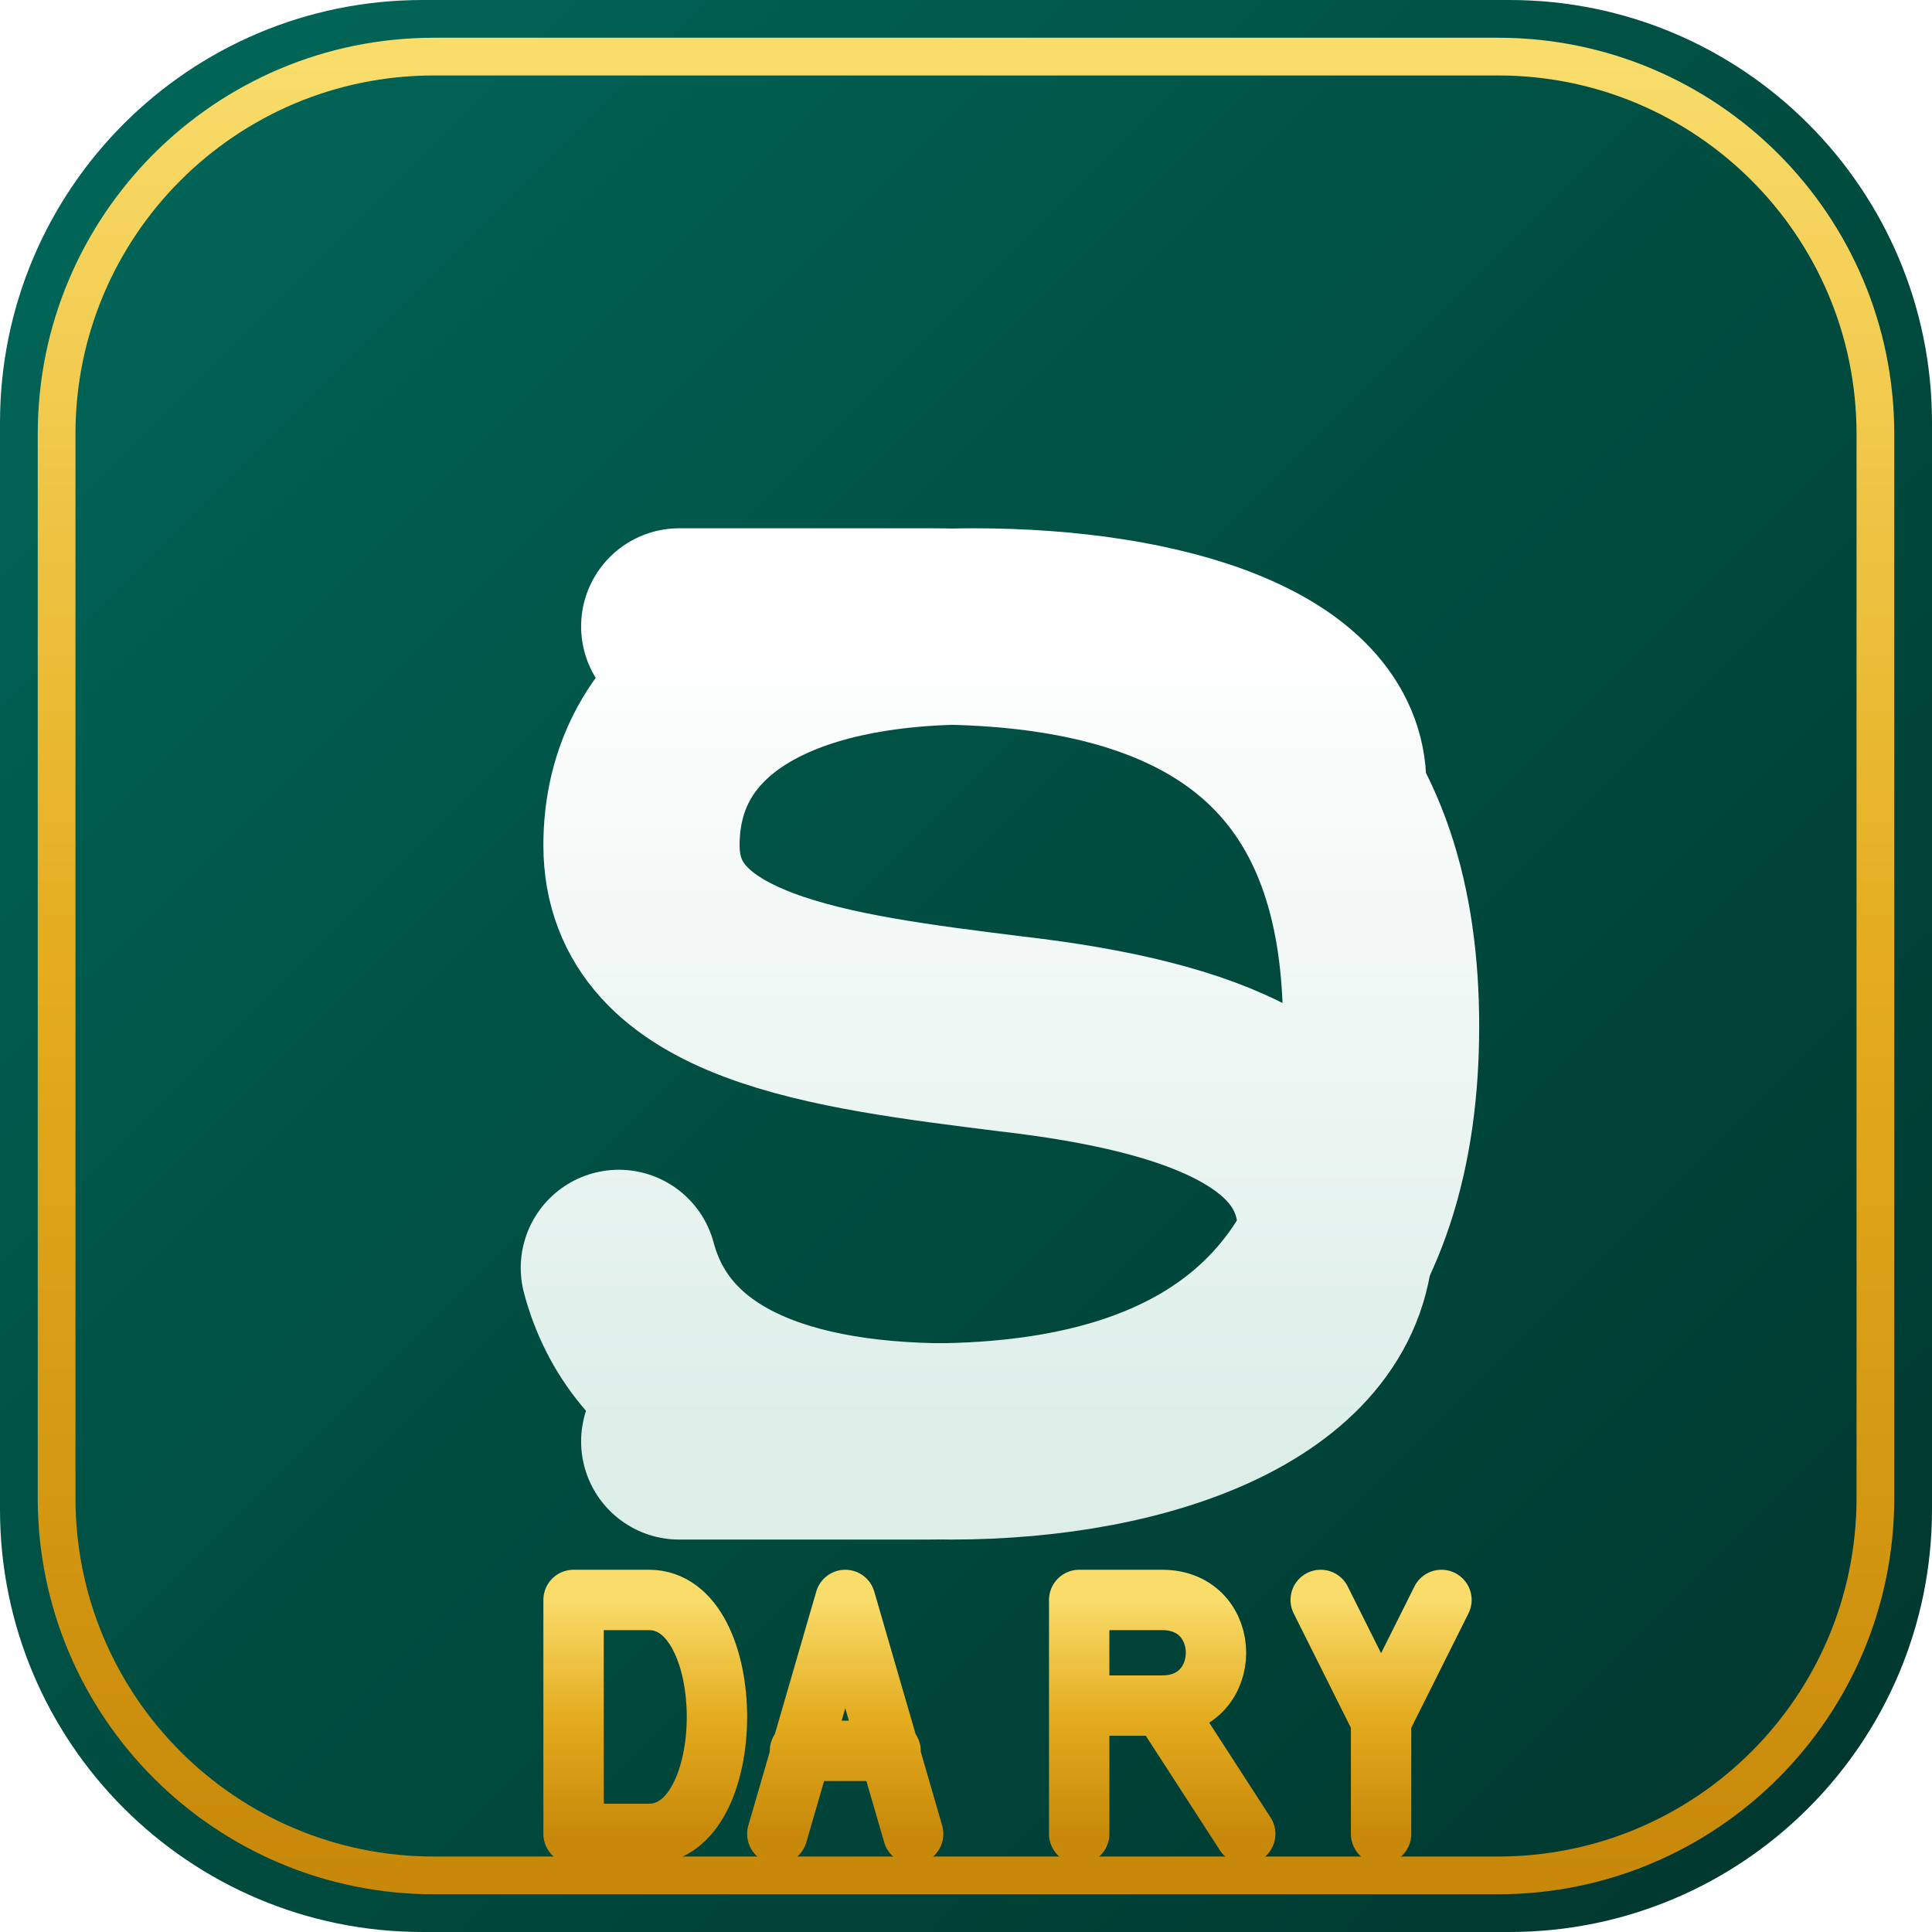
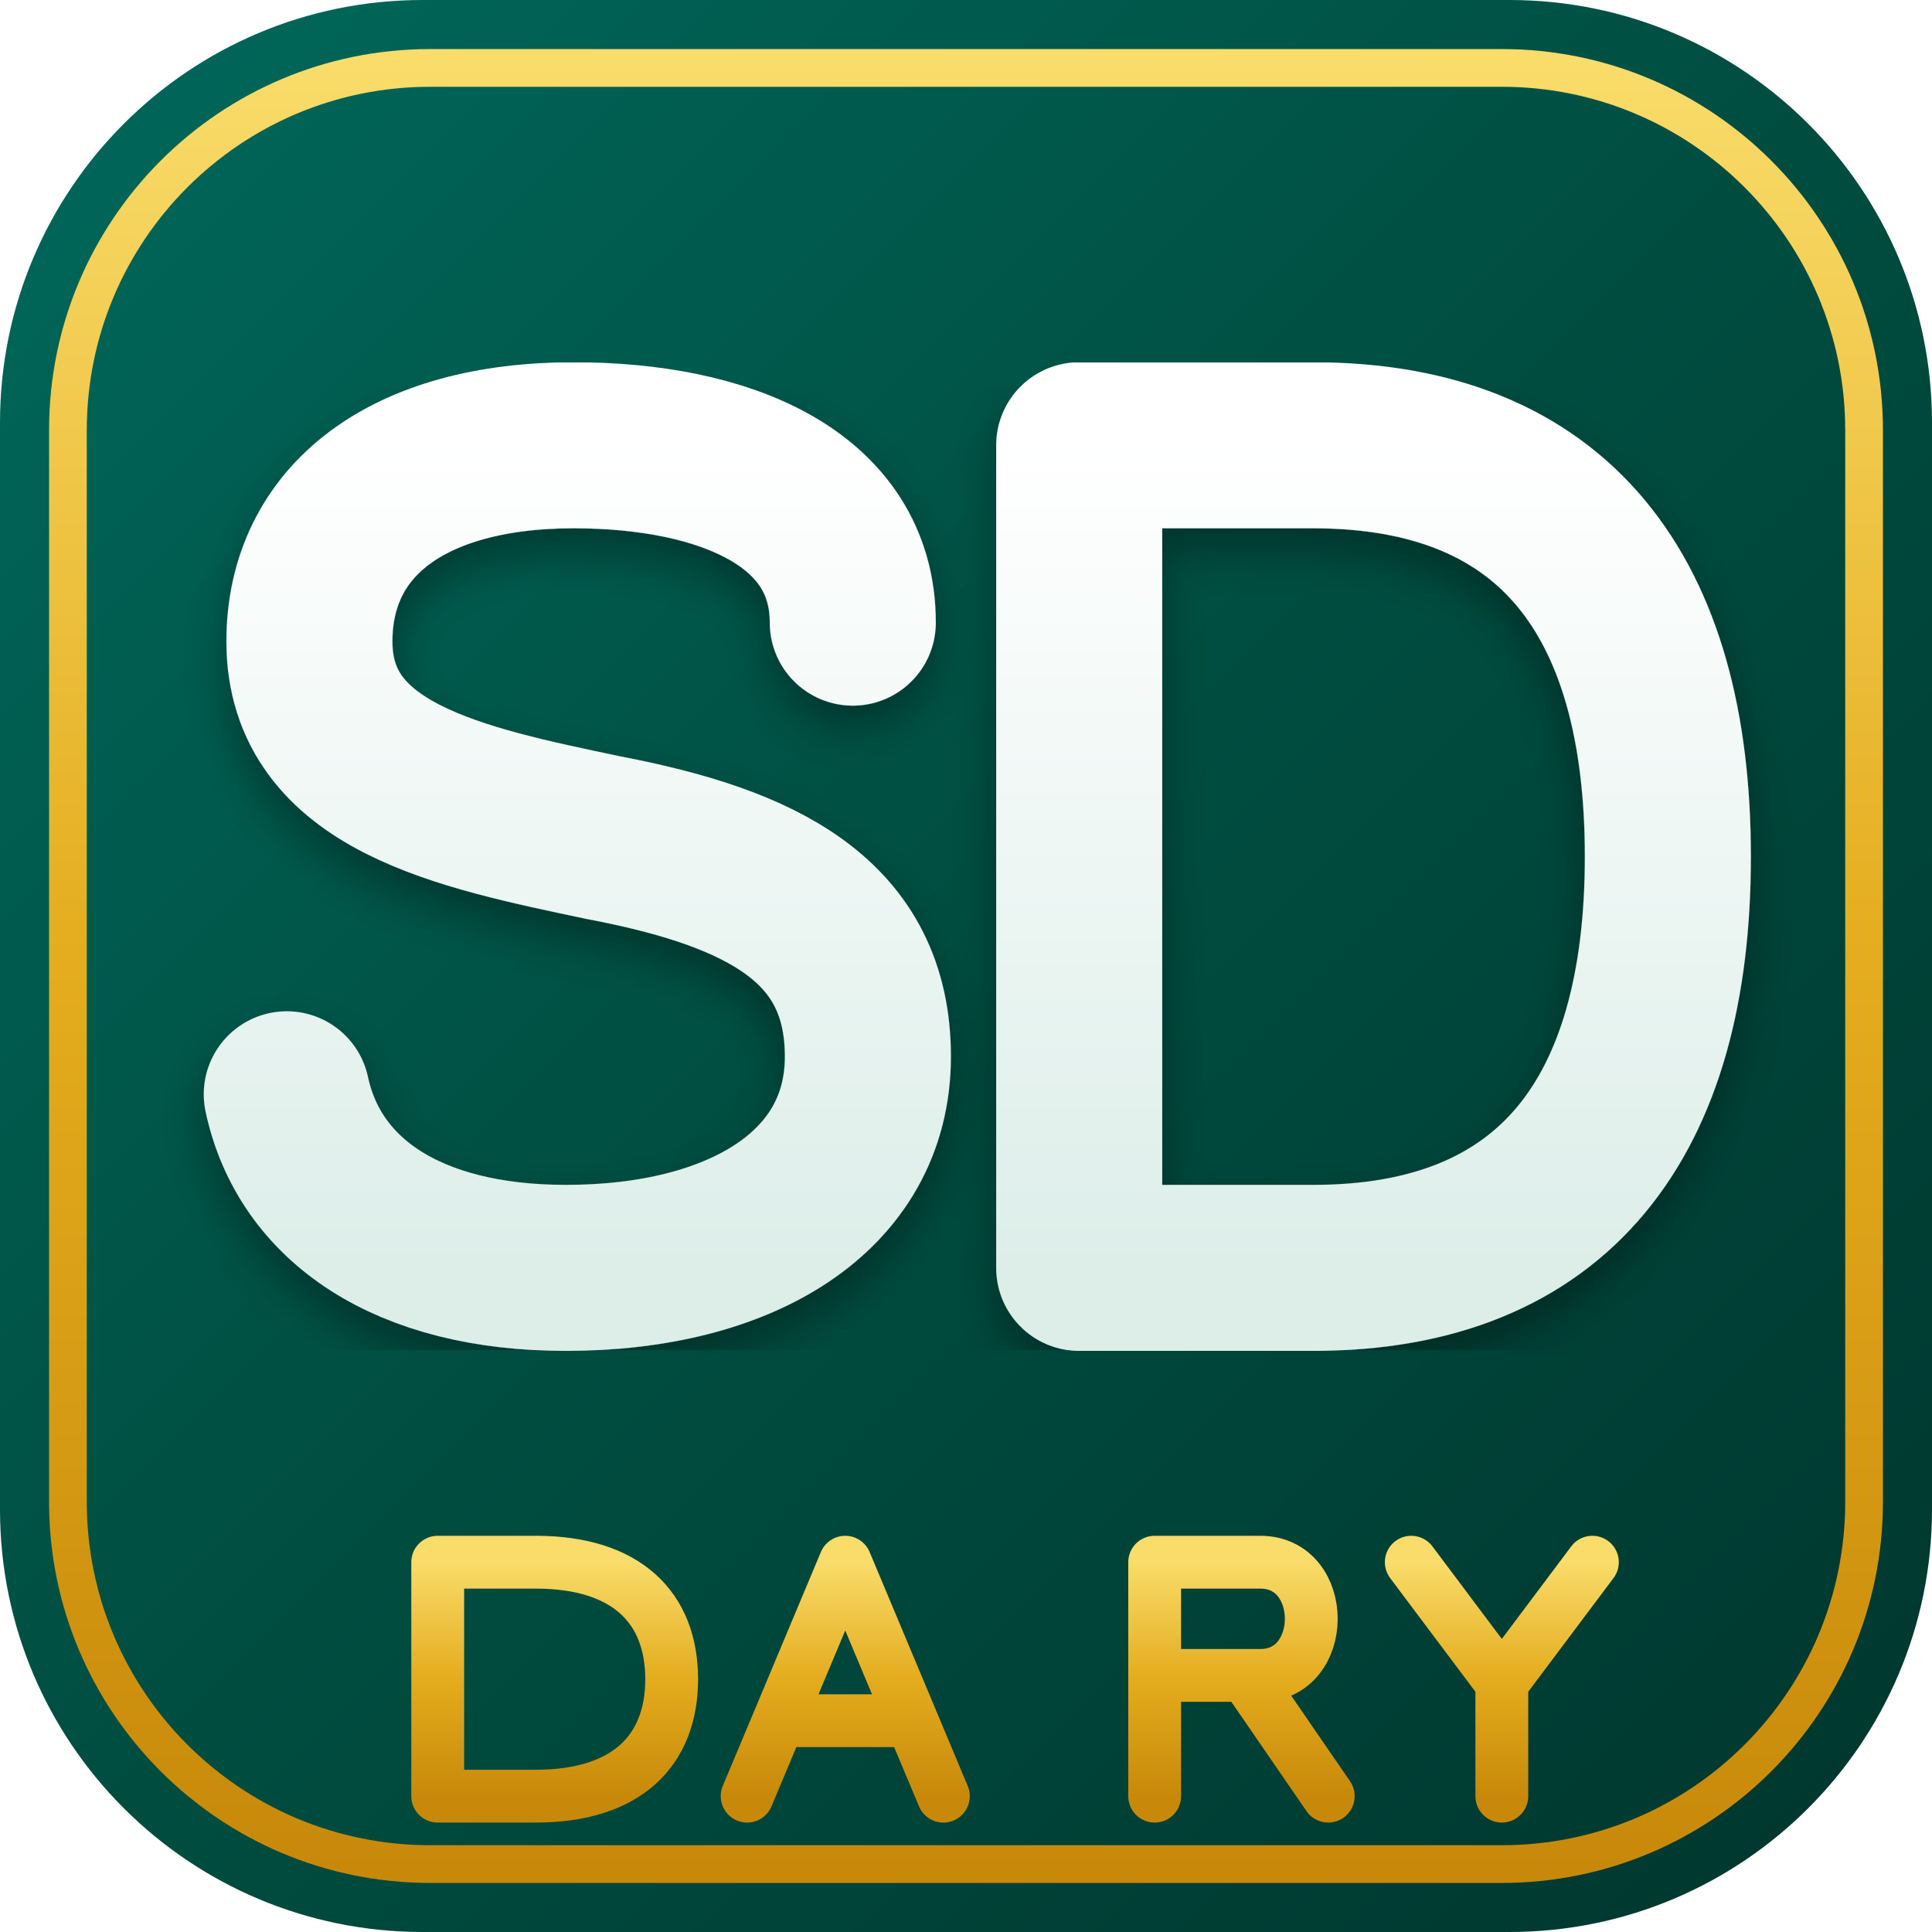
<svg xmlns="http://www.w3.org/2000/svg" viewBox="0 0 512 512" width="512" height="512" role="img" aria-label="SD Dairy">
  <defs>
    <linearGradient id="bg" x1="0" y1="0" x2="1" y2="1">
      <stop offset="0" stop-color="#00695C" />
      <stop offset="0.5" stop-color="#004D40" />
      <stop offset="1" stop-color="#00352D" />
    </linearGradient>
    <linearGradient id="gold" x1="0" y1="0" x2="0" y2="1">
      <stop offset="0" stop-color="#F9DC6A" />
      <stop offset="0.5" stop-color="#E4AC1E" />
      <stop offset="1" stop-color="#C8890A" />
    </linearGradient>
    <linearGradient id="milk" x1="0" y1="0" x2="0" y2="1">
      <stop offset="0" stop-color="#FFFFFF" />
      <stop offset="1" stop-color="#DDEEE9" />
    </linearGradient>
+     <filter id="shadow" x="-10%" y="-10%" width="120%" height="120%">
+       <feDropShadow dx="0" dy="6" stdDeviation="6" flood-color="#000000" flood-opacity="0.35" />
+     </filter>
  </defs>
  <rect width="512" height="512" rx="112" fill="url(#bg)" />
-   <rect x="15" y="15" width="482" height="482" rx="100" fill="none" stroke="url(#gold)" stroke-width="10" />
-   <g fill="none" stroke="url(#milk)" stroke-width="52" stroke-linecap="round" stroke-linejoin="round">
-     <path d="M352 208 C352 180 308 166 258 166 C202 166 170 188 170 224 C170 262 220 268 268 274 C320 280 354 294 354 326 C354 364 304 382 252 382 C202 382 172 366 164 336" />
-     <path d="M180 166 L180 382" />
-     <path d="M180 166 L246 166 C334 166 366 208 366 272 C366 336 334 382 246 382 L180 382" />
+   <rect x="18" y="18" width="476" height="476" rx="96" fill="none" stroke="url(#gold)" stroke-width="10" />
+   <g fill="none" stroke="url(#milk)" stroke-width="44" stroke-linecap="round" stroke-linejoin="round" filter="url(#shadow)">
+     <path d="M226 165 C226 132 192 118 152 118 C108 118 82 138 82 170 C82 206 122 214 160 222 C202 230 230 244 230 280 C230 316 196 336 150 336 C108 336 82 318 76 290" />
+     <path d="M286 118 L348 118 C412 118 442 158 442 227 C442 296 412 336 348 336 L286 336 Z" />
  </g>
-   <g fill="none" stroke="url(#gold)" stroke-width="16" stroke-linecap="round" stroke-linejoin="round">
-     <path d="M152 424 L152 486 L172 486 C196 486 196 424 172 424 Z" />
-     <path d="M206 486 L224 424 L242 486 M212 464 L236 464" />
-     <path d="M260 424 L260 486" />
-     <path d="M286 486 L286 424 L308 424 C327 424 327 452 308 452 L286 452 M308 452 L330 486" />
-     <path d="M350 424 L366 456 L382 424 M366 456 L366 486" />
+   <line x1="120" y1="382" x2="392" y2="382" stroke="url(#gold)" stroke-width="4" stroke-linecap="round" opacity="0.7" />
+   <g fill="none" stroke="url(#gold)" stroke-width="14" stroke-linecap="round" stroke-linejoin="round">
+     <path d="M116 414 L142 414 C166 414 178 426 178 445 C178 464 166 476 142 476 L116 476 Z" />
+     <path d="M198 476 L224 414 L250 476 M207 456 L241 456" />
+     <path d="M276 414 L276 476" />
+     <path d="M306 476 L306 414 L334 414 C352 414 352 444 334 444 L306 444 M330 444 L352 476" />
+     <path d="M374 414 L398 446 L422 414 M398 446 L398 476" />
  </g>
</svg>
